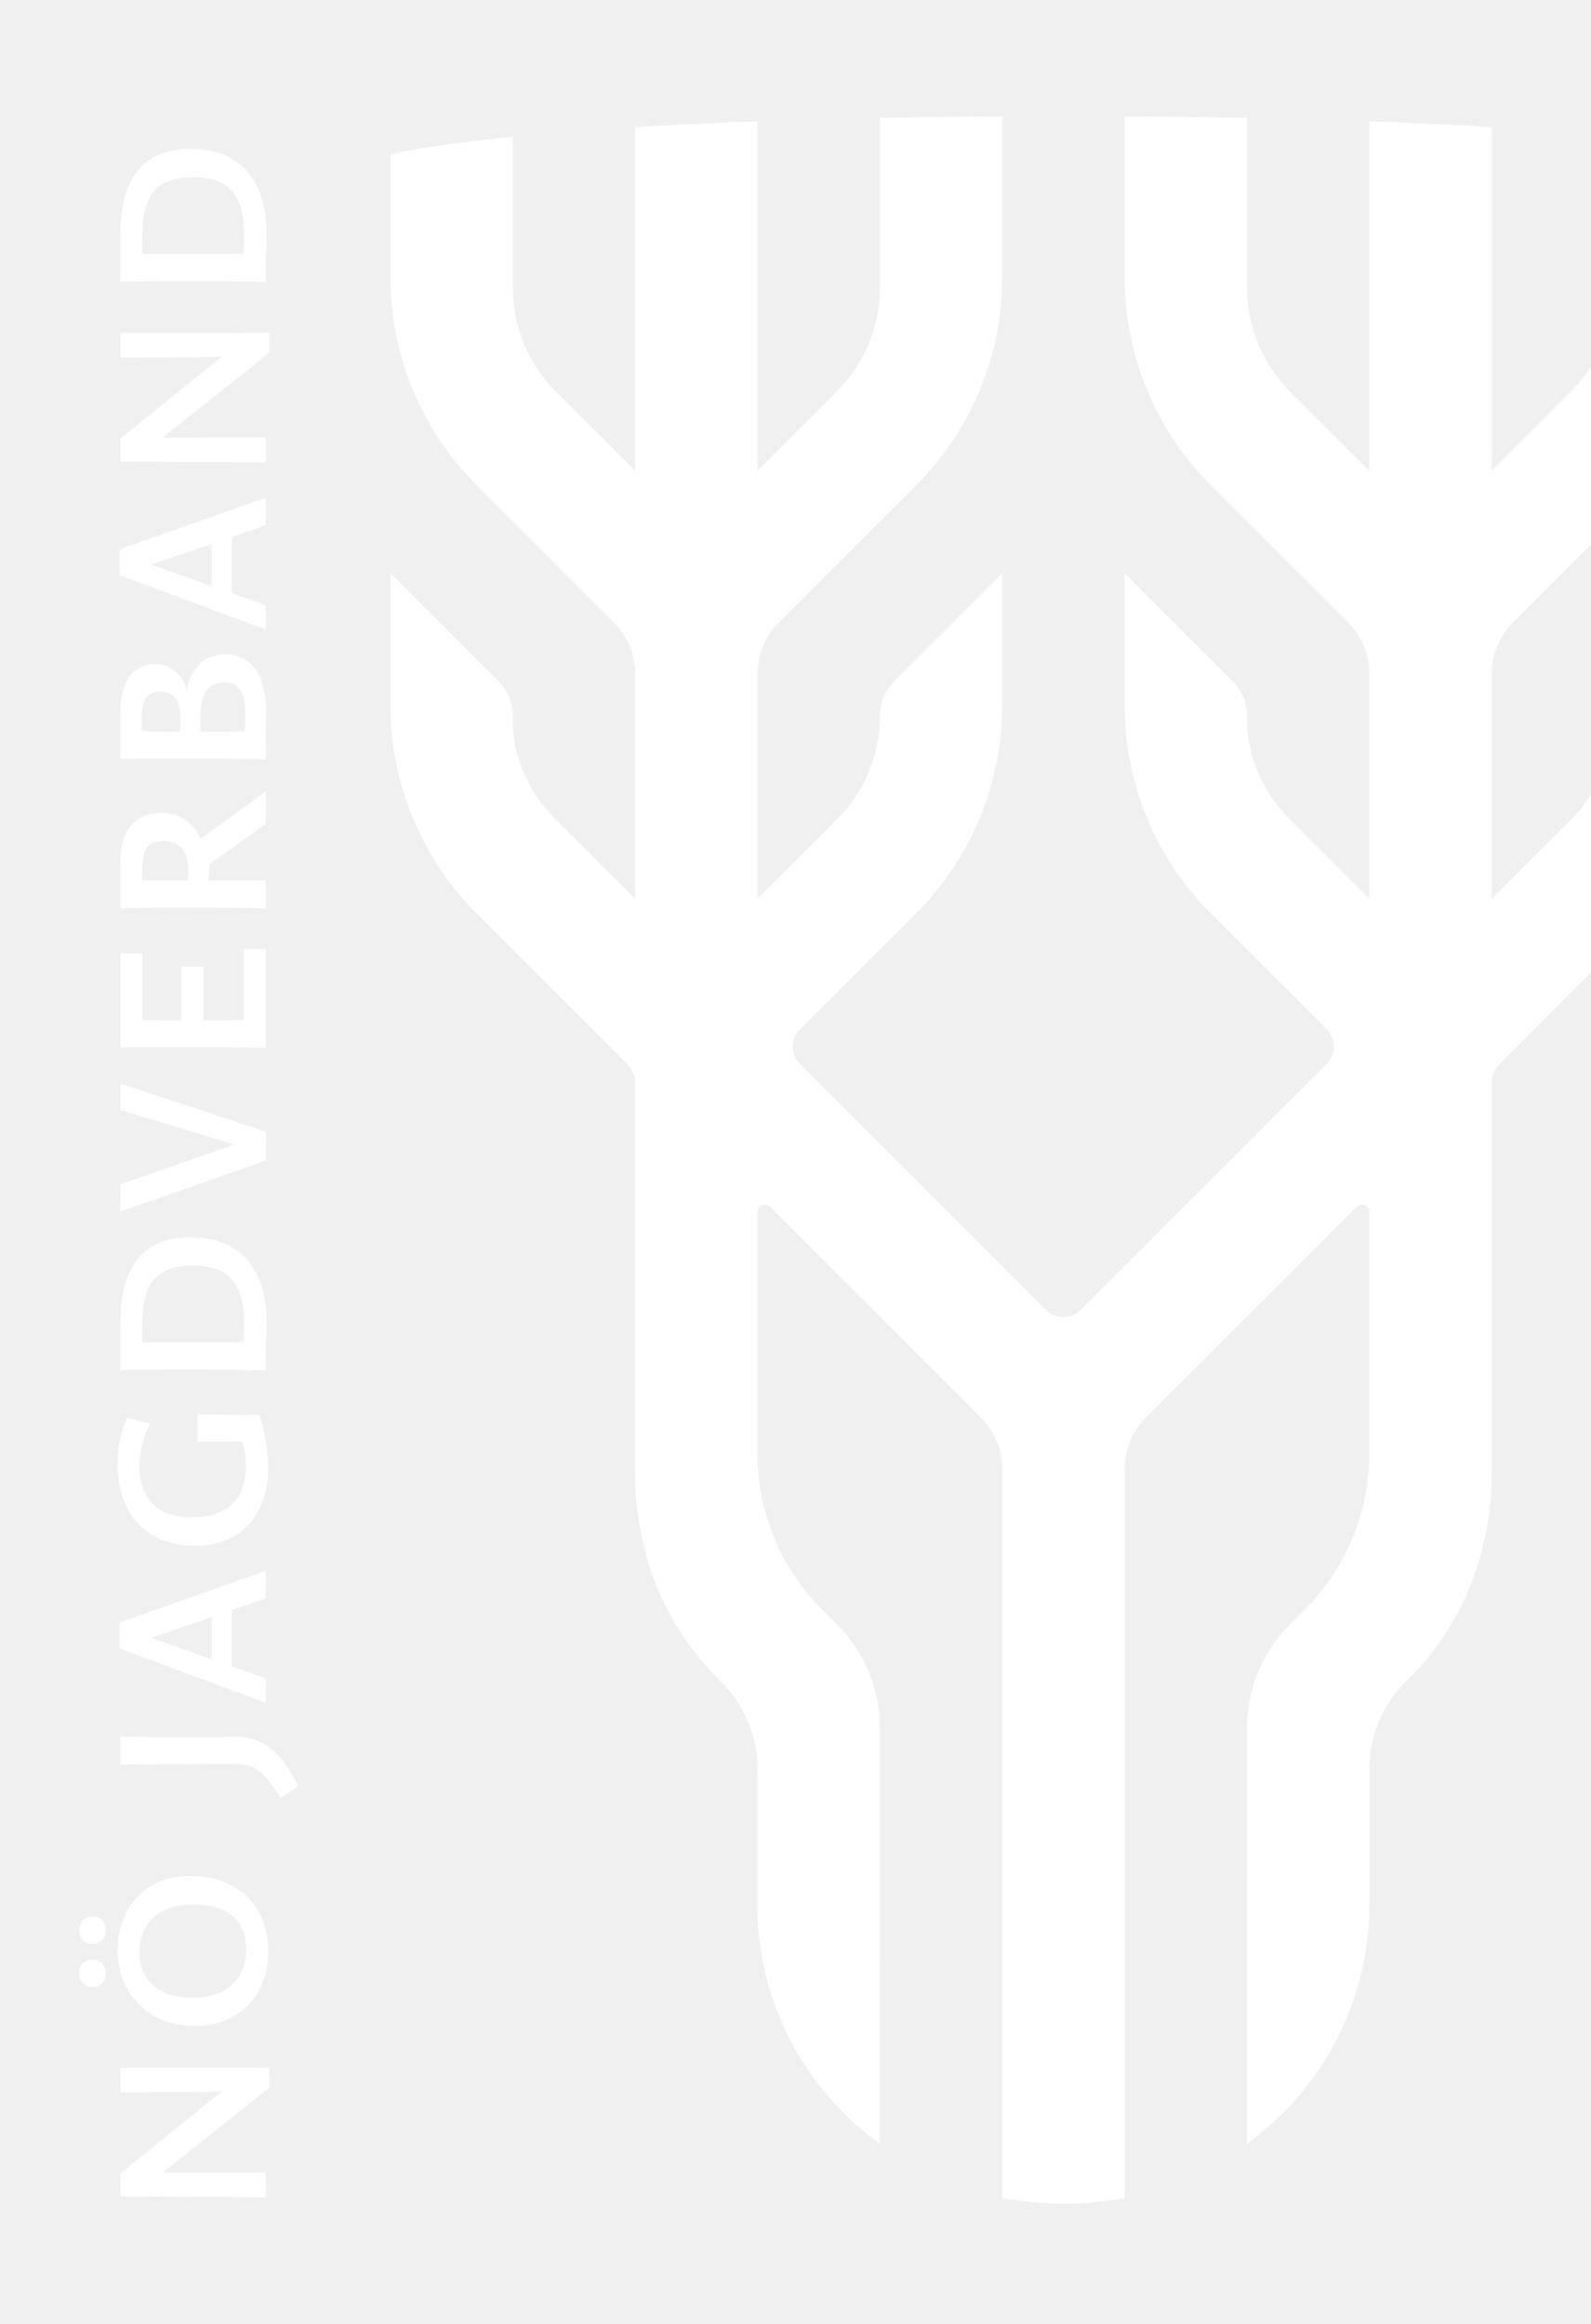
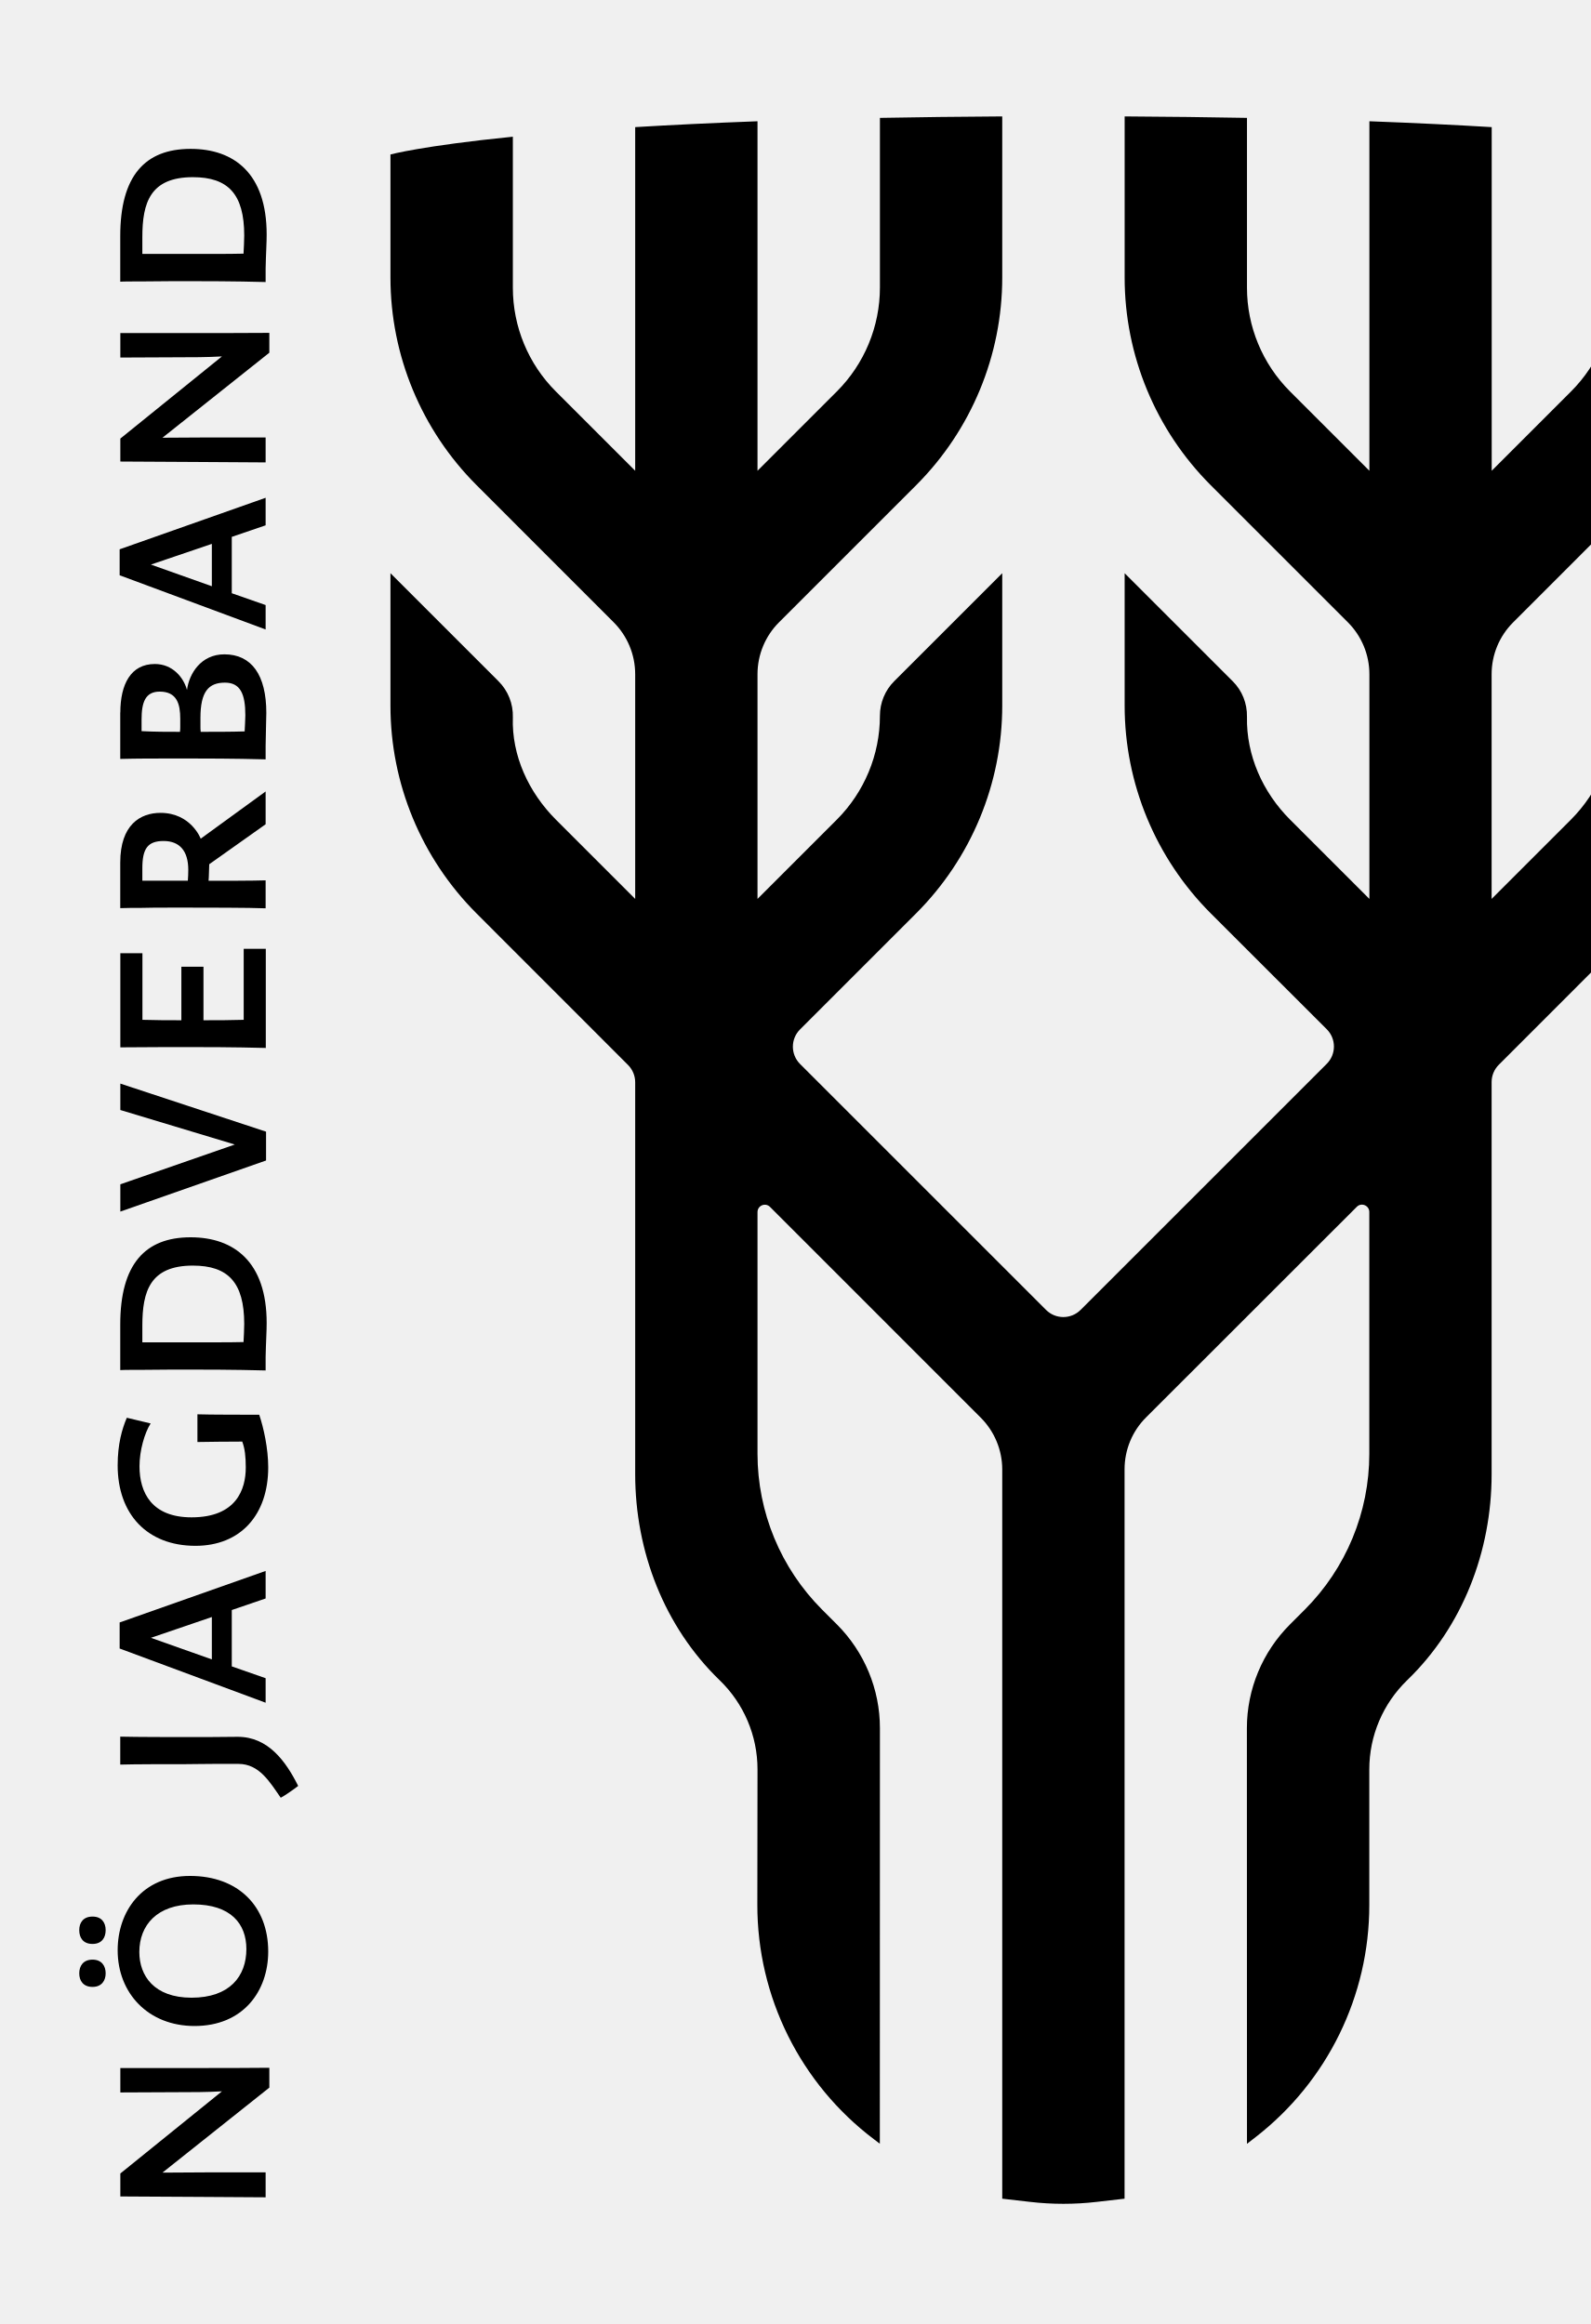
<svg xmlns="http://www.w3.org/2000/svg" version="1.1" id="Ebene_1" x="0px" y="0px" viewBox="0 0 184.25 269.29" style="enable-background:new 0 0 184.25 269.29;" xml:space="preserve">
  <style type="text/css">
- 	.st0{fill:#FFFFFF;}
+ 	.st0{fill:#000000;}
</style>
  <g>
    <g>
      <path class="st0" d="M172.79,78.12v26.04l9.19-9.19c1.6-1.6,2.84-3.48,3.69-5.52c0.84-2.04,1.29-4.26,1.29-6.51     c0-1.5,0.6-2.95,1.67-4.01l12.51-12.51v15.35c0,9.01-3.58,17.66-9.96,24.04l-17.56,17.57c-0.53,0.53-0.83,1.25-0.83,2v45.44     c0,8.93-3.36,17.67-9.78,23.87c-2.81,2.72-4.39,6.44-4.39,10.34v15.73c0,10.5-4.85,20.41-13.15,26.86l-1.02,0.79l-0.01-48.16     c0-4.51,1.8-8.83,4.99-12.02l1.72-1.72c4.78-4.79,7.47-11.28,7.47-18.04v-28.03c0-0.76-0.92-1.14-1.45-0.6l-24.41,24.4     c-1.6,1.59-2.49,3.76-2.49,6.01v84.52l-3.22,0.37c-2.57,0.3-5.16,0.3-7.73,0l-3.22-0.37v-84.49c0-2.26-0.9-4.42-2.49-6.01     L89.2,139.85c-0.54-0.54-1.45-0.16-1.45,0.6v28.01c0,6.76,2.69,13.25,7.47,18.04l1.72,1.72c3.19,3.19,4.99,7.51,4.99,12.02     l-0.01,48.16l-0.66-0.5c-8.54-6.44-13.55-16.52-13.53-27.21l0.02-15.67c0-3.89-1.58-7.62-4.39-10.33     c-6.42-6.21-9.78-14.94-9.78-23.88l0-45.41c0-0.75-0.3-1.47-0.83-2l-17.57-17.58c-6.37-6.38-9.95-15.03-9.95-24.04V66.42     l12.51,12.51c1.11,1.1,1.72,2.63,1.67,4.19c-0.15,4.45,1.84,8.7,4.98,11.85l9.19,9.19V78.12c0-2.26-0.9-4.42-2.49-6.01     L55.2,56.21c-6.38-6.38-9.97-15.03-9.97-24.05V17.9c0,0,3.65-1,14.18-2.06v17.5c0,4.51,1.79,8.84,4.98,12.02l9.19,9.19V14.73     c4.15-0.25,8.86-0.48,14.17-0.68v40.5l9.19-9.19c3.2-3.2,4.99-7.53,4.99-12.05V13.66c4.4-0.08,9.12-0.14,14.17-0.17v18.67     c0,9.02-3.59,17.67-9.96,24.05l-15.9,15.9c-1.59,1.59-2.49,3.75-2.49,6.01v26.04l9.19-9.19c1.6-1.6,2.84-3.48,3.69-5.52     s1.3-4.26,1.3-6.51c0-1.5,0.59-2.95,1.66-4.01l12.51-12.51v15.35c0,9.02-3.59,17.67-9.96,24.05l-13.46,13.46     c-1.11,1.1-1.11,2.9,0,4.01l28.49,28.49c1.11,1.11,2.9,1.11,4.01,0l28.51-28.51c1.11-1.11,1.11-2.9,0-4.01l-13.45-13.44     c-6.37-6.38-9.96-15.03-9.96-24.05V66.42l12.51,12.51c1.1,1.09,1.69,2.58,1.66,4.13c-0.09,4.47,1.83,8.75,4.99,11.91l9.19,9.19     V78.12c0-2.26-0.9-4.42-2.49-6.01l-15.9-15.9c-6.37-6.38-9.96-15.03-9.96-24.05V13.49c5.05,0.03,9.77,0.09,14.17,0.17v19.67     c0,4.51,1.79,8.83,4.98,12.02l9.2,9.2v-40.5c5.31,0.2,10.02,0.43,14.17,0.68v39.82l9.19-9.19c3.19-3.19,4.98-7.52,4.98-12.03     V15.84c10.53,1.06,14.18,2.06,14.18,2.06v14.26c0,9.02-3.59,17.67-9.97,24.05l-15.89,15.9C173.69,73.7,172.79,75.86,172.79,78.12     z" />
      <g>
        <path class="st0" d="M22.87,239.63c1.62,0,6.71,0,8.33-0.03v2.3l-12.38,9.85c1.19,0,3.97-0.03,5.14-0.03h6.81v2.89      c-1.77,0-14.02-0.1-16.83-0.1v-2.66l11.77-9.52c-1.72,0.1-3.57,0.1-5.19,0.1c-1.34,0-4.46,0.03-6.58,0.03v-2.83H22.87z" />
        <path class="st0" d="M9.18,223.65c0-0.86,0.46-1.57,1.54-1.57c1.06,0,1.52,0.71,1.52,1.57c0,0.89-0.46,1.6-1.52,1.6      C9.63,225.25,9.18,224.54,9.18,223.65z M9.18,228.66c0-0.86,0.46-1.59,1.54-1.59c1.06,0,1.52,0.73,1.52,1.59      c0,0.83-0.46,1.57-1.52,1.57C9.63,230.23,9.18,229.5,9.18,228.66z M22.01,217.37c5.59,0,9.06,3.52,9.06,8.76      c0,4.58-2.89,8.63-8.53,8.63c-5.37,0-8.91-3.8-8.91-8.78C13.63,221.5,16.44,217.37,22.01,217.37z M22.39,220.67      c-4.18,0-6.25,2.4-6.25,5.52c0,2.73,1.7,5.29,6.05,5.29c4.41,0,6.35-2.48,6.35-5.64C28.54,222.92,26.74,220.67,22.39,220.67z" />
        <path class="st0" d="M34.54,206.94c-0.51,0.41-1.65,1.19-2.02,1.37c-1.24-1.77-2.46-3.92-4.89-3.92h-2.89      c-1.37,0-2.23,0.03-3.19,0.03c-1.87,0-6.08,0-7.62,0.05v-3.24c1.95,0.05,6.35,0.05,7.72,0.05c1.42,0,4.1,0,5.87-0.03      C31.07,201.24,33.12,204.1,34.54,206.94z" />
        <path class="st0" d="M26.85,186.56v6.53l3.92,1.37v2.84l-16.91-6.28V188l16.91-5.97v3.19L26.85,186.56z M24.54,192.28v-4.91      l-7.06,2.41L24.54,192.28z" />
        <path class="st0" d="M22.19,175.82c5.21,0,6.28-3.27,6.28-5.77c0-1.24-0.1-2.2-0.41-3.01c-1.44,0-4.2,0.03-5.19,0.05v-3.21      c1.17,0.05,6.33,0.05,7.16,0.05c0.51,1.52,1.04,3.9,1.04,6.1c0,5.49-3.19,9.09-8.43,9.09c-5.59,0-9.01-3.67-9.01-9.32      c0-2.48,0.51-4.23,1.06-5.52l2.76,0.66c-0.71,1.11-1.29,3.16-1.29,4.96C16.16,172.96,17.58,175.82,22.19,175.82z" />
        <path class="st0" d="M30.77,157.23v1.57c-3.62-0.1-7.44-0.1-8.58-0.1c-1.06,0-4.02,0-5.8,0.03c-0.66,0-2.18,0-2.46,0.03v-5.29      c0-6.96,2.86-10.1,8.15-10.1c5.04,0,8.81,2.86,8.81,9.92C30.9,154.07,30.8,155.64,30.77,157.23z M22.34,146.65      c-4.96,0-5.85,2.99-5.85,6.94v1.95h8.53c1.32,0,1.87,0,3.19-0.03c0.03-0.71,0.08-1.37,0.08-2.1      C28.29,148.6,26.42,146.65,22.34,146.65z" />
        <path class="st0" d="M27.2,132.62l-13.26-4v-3.06l16.88,5.57v3.34l-16.88,5.92v-3.16L27.2,132.62z" />
        <path class="st0" d="M30.77,121.43c-3.62-0.1-7.44-0.1-8.58-0.1c-1.34,0-5.72,0-8.25,0.03v-10.91h2.56v7.72      c1.65,0.05,2.99,0.05,4.51,0.05v-6.2h2.56v6.2c1.59,0,3.11,0,4.66-0.05v-8.23h2.56V121.43z" />
        <path class="st0" d="M30.77,105.25c-1.77-0.08-7.44-0.08-8.58-0.08h-2.61c-1.06,0-2.23,0-3.17,0.03c-0.53,0-2,0-2.48,0.03v-5.29      c0-4.38,2.33-5.75,4.66-5.75c3.54,0,4.66,2.99,4.66,2.99l7.52-5.47v3.8l-6.53,4.63c-0.03,0.51-0.03,1.42-0.08,1.92      c1.67,0,5.24,0,6.61-0.05V105.25z M21.76,102.06c0.03-0.38,0.05-0.91,0.05-1.27c0-2.2-1.01-3.34-2.86-3.34      c-1.85,0-2.46,0.89-2.46,3.16v1.44H21.76z" />
        <path class="st0" d="M13.94,82.56c0-3.27,1.21-5.62,4-5.62c2.02,0,3.32,1.52,3.72,3.01c0.25-1.9,1.62-4.13,4.33-4.13      c3.16,0,4.86,2.4,4.86,6.78c0,0.61-0.05,1.59-0.08,3.82v1.57c-3.62-0.1-7.44-0.1-8.58-0.1h-2.56c-1.67,0-3.77,0-5.7,0.05V82.56z       M16.39,84.72c1.59,0.08,2.96,0.08,4.46,0.08c0.03-0.23,0.03-0.43,0.03-0.63v-0.89c0-1.7-0.38-3.14-2.38-3.14      c-1.67,0-2.1,1.24-2.1,3.24V84.72z M26.06,79.1c-1.9,0-2.84,1.04-2.84,4.08v0.96c0,0.2,0,0.43,0.03,0.66      c1.62,0,3.54,0,5.09-0.05c0.02-0.43,0.08-1.44,0.08-1.87C28.42,80.39,27.83,79.1,26.06,79.1z" />
        <path class="st0" d="M26.85,62.21v6.53l3.92,1.37v2.83l-16.91-6.28v-3.01l16.91-5.97v3.19L26.85,62.21z M24.54,67.93v-4.91      l-7.06,2.4L24.54,67.93z" />
        <path class="st0" d="M22.87,38.59c1.62,0,6.71,0,8.33-0.02v2.3l-12.38,9.85c1.19,0,3.97-0.03,5.14-0.03h6.81v2.89      c-1.77,0-14.02-0.1-16.83-0.1v-2.66l11.77-9.52c-1.72,0.1-3.57,0.1-5.19,0.1c-1.34,0-4.46,0.03-6.58,0.03v-2.84H22.87z" />
        <path class="st0" d="M30.77,31.11v1.57c-3.62-0.1-7.44-0.1-8.58-0.1c-1.06,0-4.02,0-5.8,0.03c-0.66,0-2.18,0-2.46,0.03v-5.29      c0-6.96,2.86-10.1,8.15-10.1c5.04,0,8.81,2.86,8.81,9.92C30.9,27.95,30.8,29.52,30.77,31.11z M22.34,20.53      c-4.96,0-5.85,2.99-5.85,6.94v1.95h8.53c1.32,0,1.87,0,3.19-0.03c0.03-0.71,0.08-1.37,0.08-2.1      C28.29,22.48,26.42,20.53,22.34,20.53z" />
      </g>
    </g>
  </g>
</svg>
